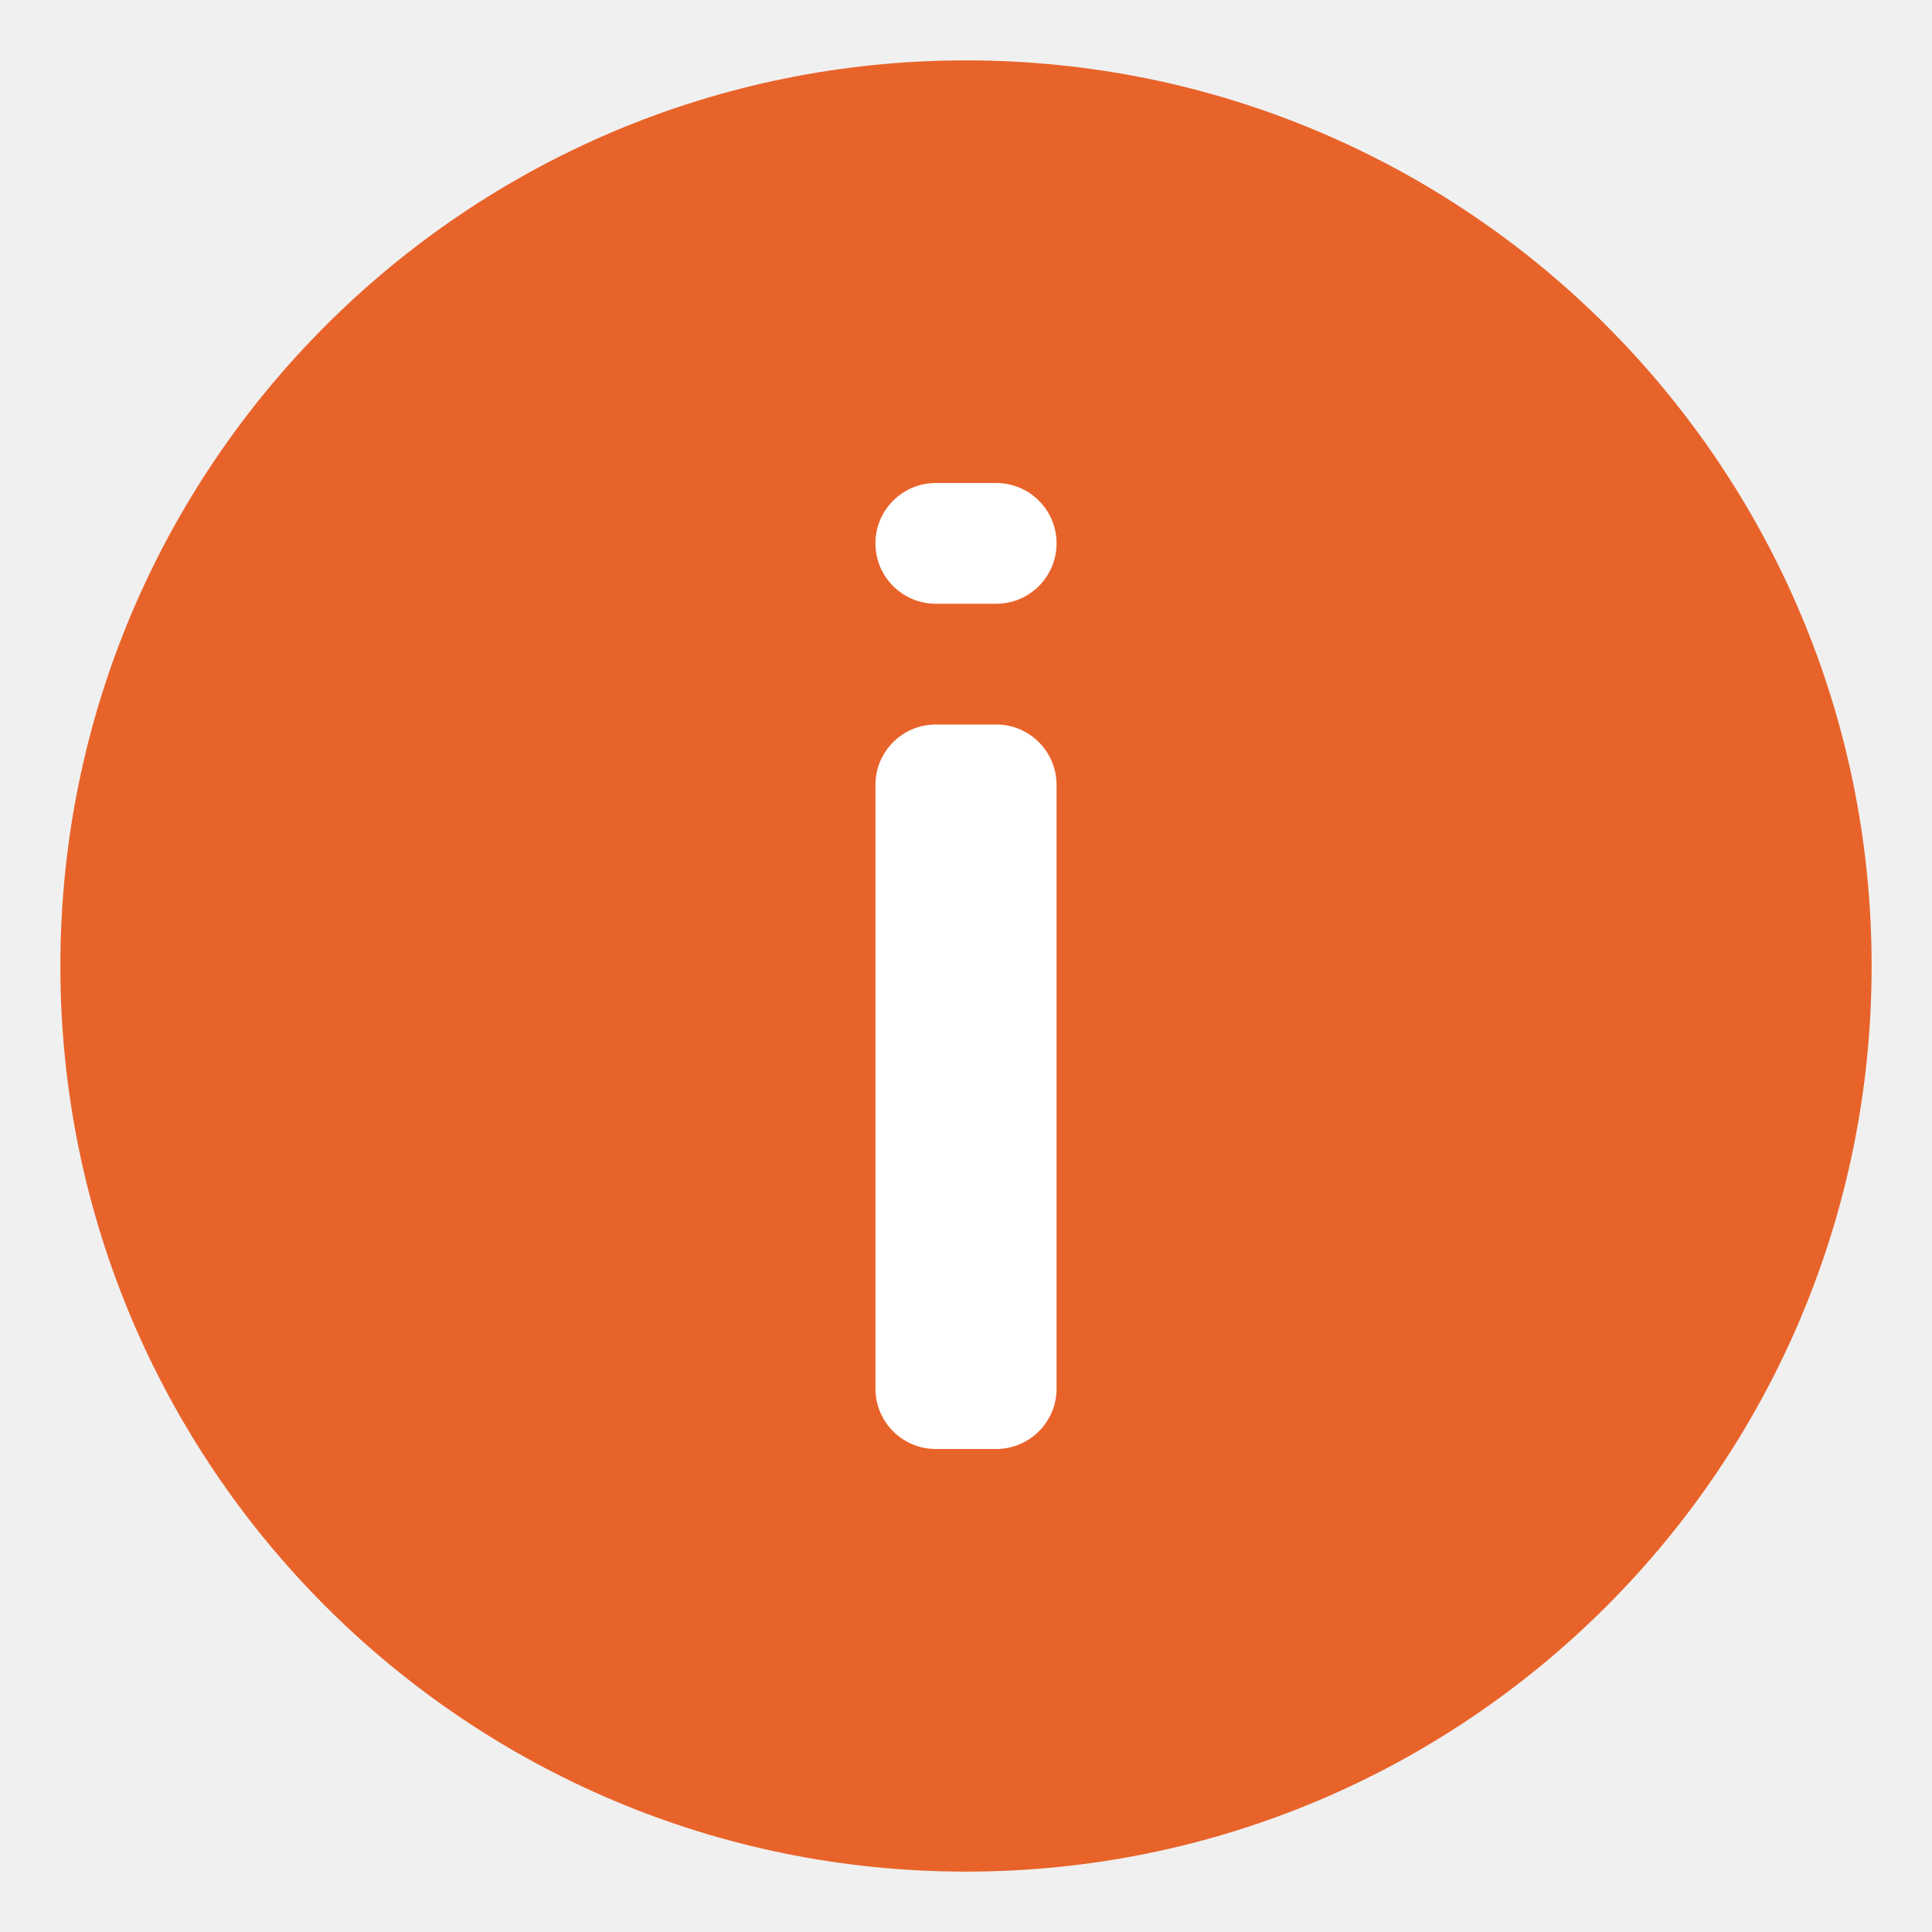
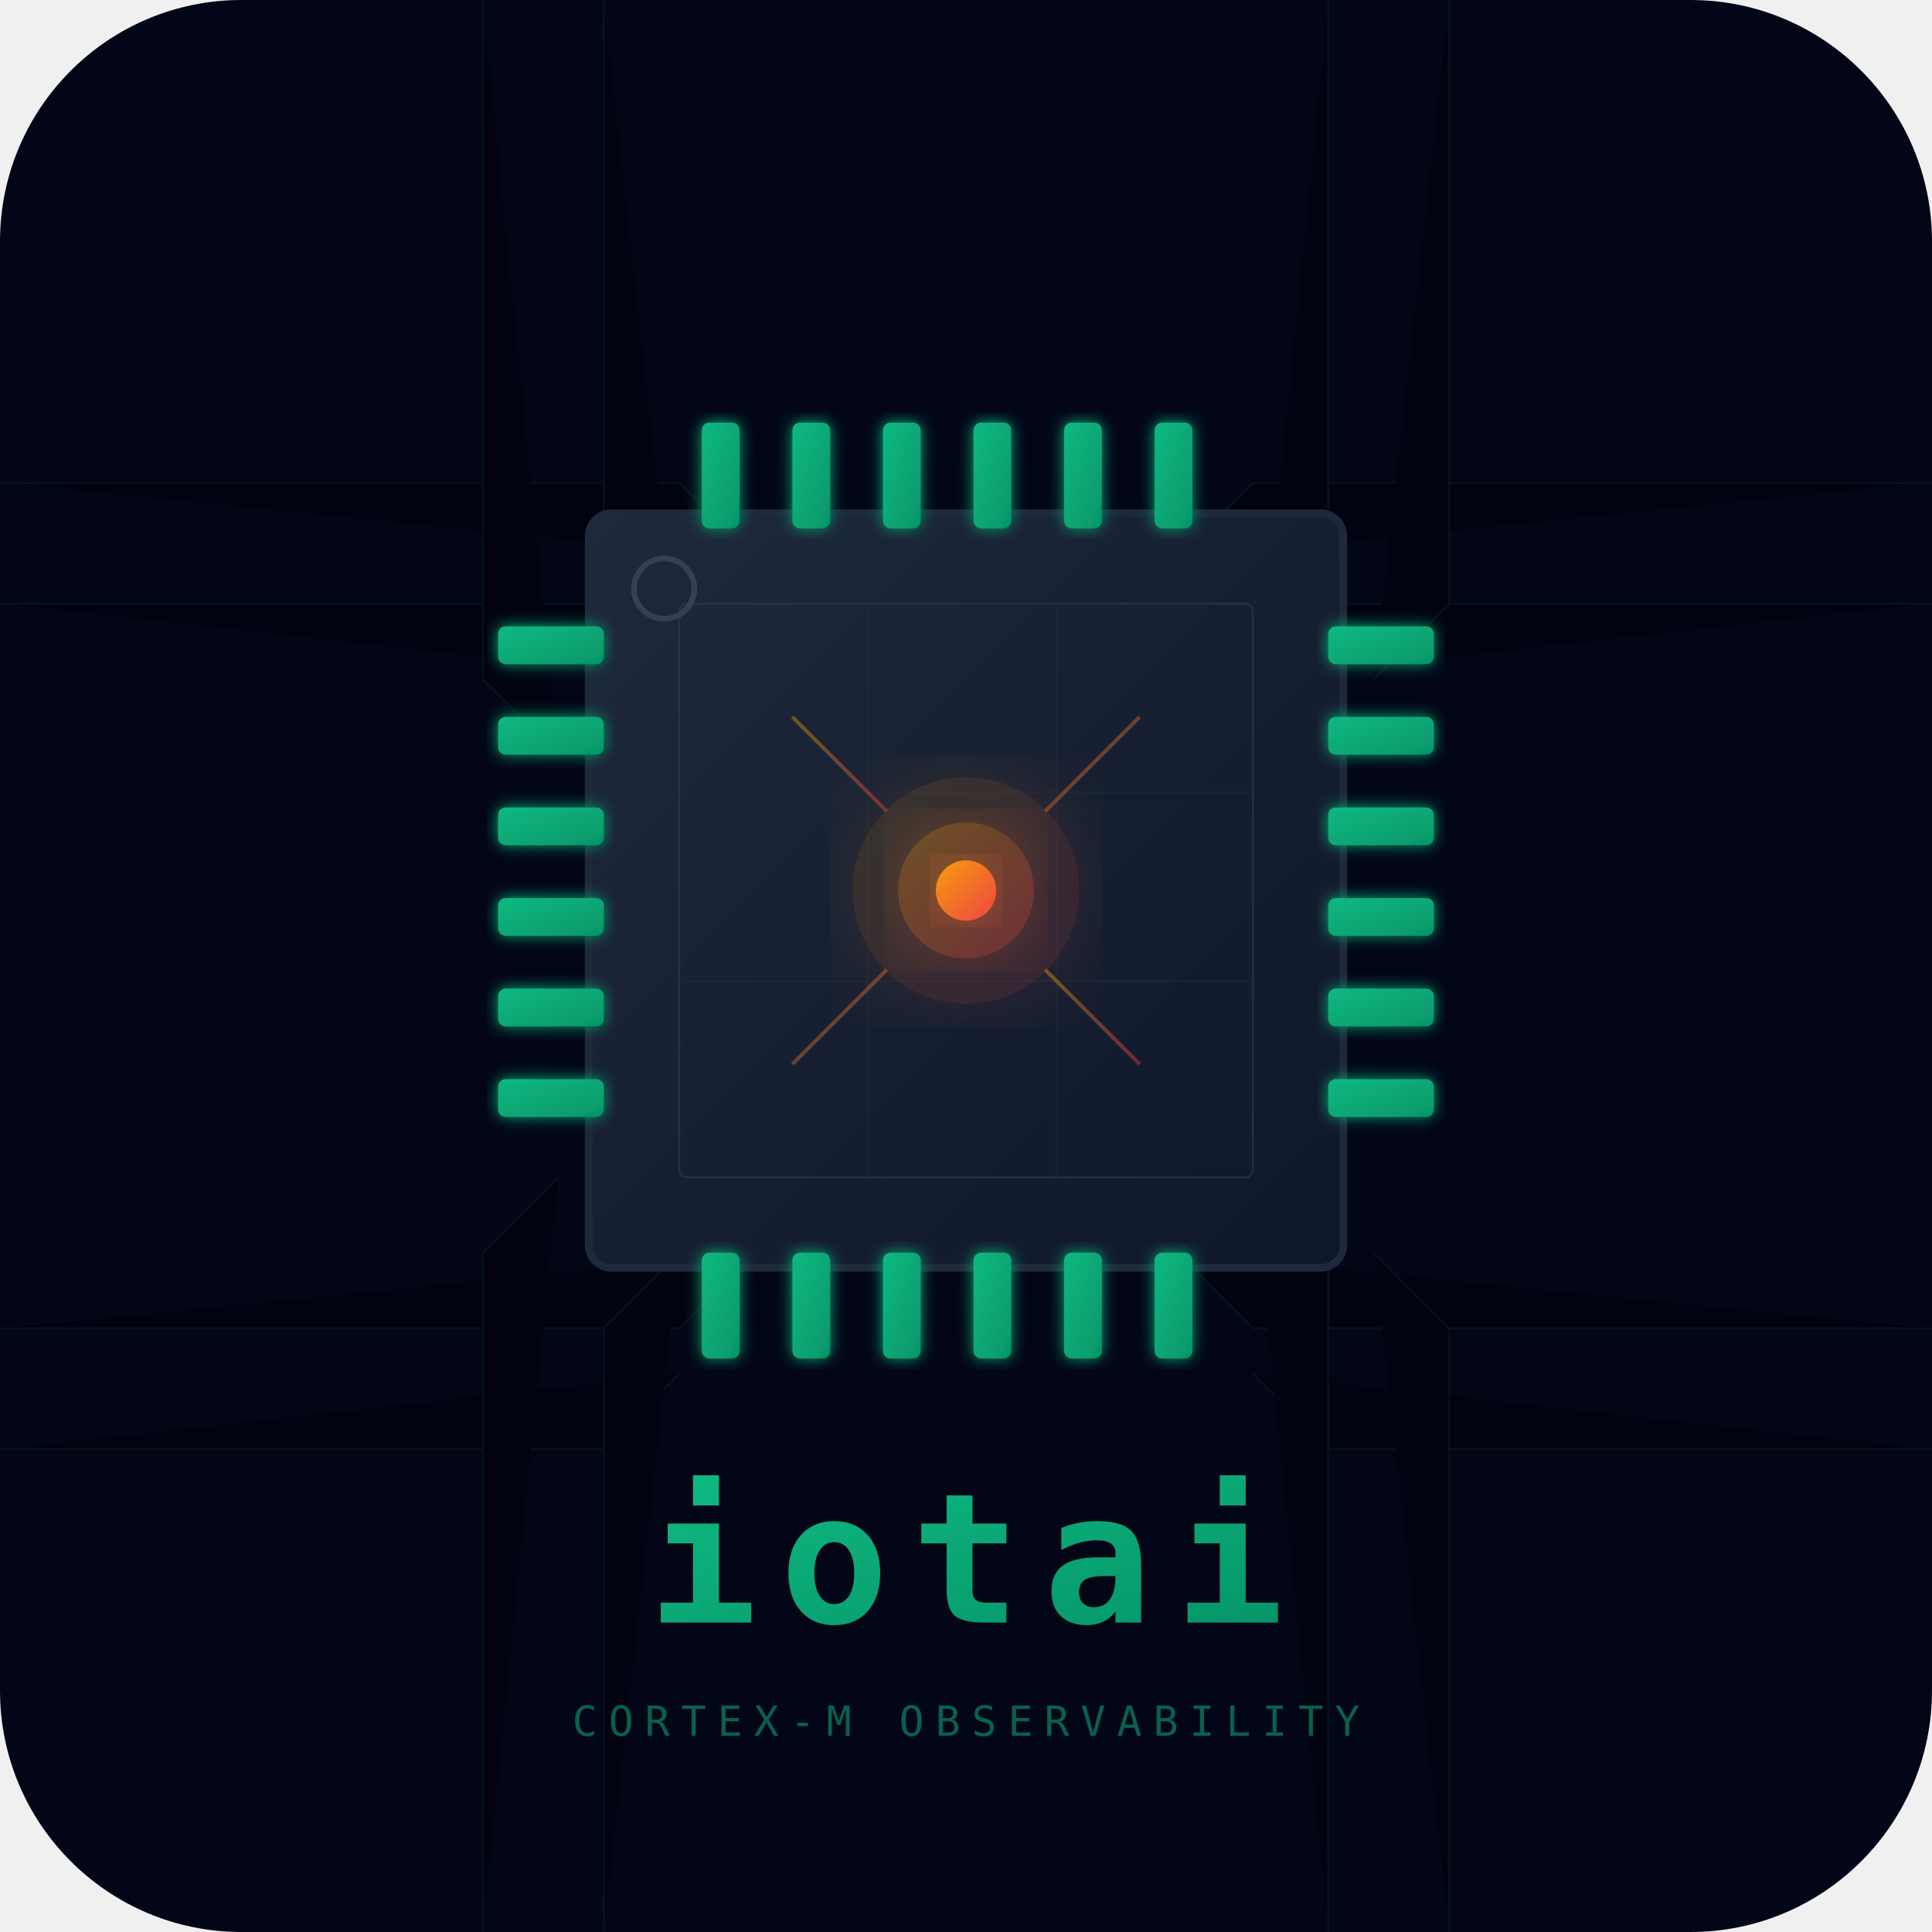
- <svg xmlns="http://www.w3.org/2000/svg" viewBox="0 0 64 64" width="64" height="64">
-   <circle cx="32" cy="32" r="30" fill="#e8632a" />
-   <rect x="29" y="16" width="6" height="4" rx="2" fill="#fff" />
-   <rect x="29" y="24" width="6" height="24" rx="2" fill="#fff" />
+ <svg xmlns="http://www.w3.org/2000/svg" viewBox="0 0 512 512" width="512" height="512">
+   <defs>
+     <linearGradient id="chipGrad" x1="0%" y1="0%" x2="100%" y2="100%">
+       <stop offset="0%" stop-color="#10B981" />
+       <stop offset="100%" stop-color="#059669" />
+     </linearGradient>
+     <linearGradient id="coreGrad" x1="0%" y1="0%" x2="100%" y2="100%">
+       <stop offset="0%" stop-color="#F59E0B" />
+       <stop offset="100%" stop-color="#EF4444" />
+     </linearGradient>
+     <linearGradient id="dieGrad" x1="0%" y1="0%" x2="100%" y2="100%">
+       <stop offset="0%" stop-color="#1E293B" />
+       <stop offset="100%" stop-color="#0F172A" />
+     </linearGradient>
+     <filter id="coreGlow3">
+       <feGaussianBlur stdDeviation="10" result="blur" />
+       <feMerge>
+         <feMergeNode in="blur" />
+         <feMergeNode in="SourceGraphic" />
+       </feMerge>
+     </filter>
+     <filter id="pinGlow">
+       <feGaussianBlur stdDeviation="2" result="blur" />
+       <feMerge>
+         <feMergeNode in="blur" />
+         <feMergeNode in="SourceGraphic" />
+       </feMerge>
+     </filter>
+   </defs>
+   <rect width="512" height="512" rx="64" fill="#020617" />
+   <g stroke="#0D3320" stroke-width="0.5" opacity="0.3">
+     <path d="M0,128 H180 L200,148" />
+     <path d="M0,160 H160 L180,180" />
+     <path d="M512,128 H332 L312,148" />
+     <path d="M512,160 H352 L332,180" />
+     <path d="M0,352 H180 L200,332" />
+     <path d="M0,384 H160 L180,364" />
+     <path d="M512,352 H332 L312,332" />
+     <path d="M512,384 H352 L332,364" />
+     <path d="M128,0 V180 L148,200" />
+     <path d="M160,0 V160 L180,180" />
+     <path d="M128,512 V332 L148,312" />
+     <path d="M160,512 V352 L180,332" />
+     <path d="M352,0 V180 L332,200" />
+     <path d="M384,0 V160 L364,180" />
+     <path d="M352,512 V332 L332,312" />
+     <path d="M384,512 V352 L364,332" />
+   </g>
+   <rect x="156" y="136" width="200" height="200" rx="6" fill="url(#dieGrad)" stroke="#1E293B" stroke-width="2" />
+   <circle cx="176" cy="156" r="8" fill="none" stroke="#334155" stroke-width="1.5" />
+   <g stroke="#1E293B" stroke-width="0.5" opacity="0.5">
+     <rect x="180" y="160" width="152" height="152" rx="2" fill="none" stroke="#334155" />
+     <line x1="180" y1="210" x2="332" y2="210" />
+     <line x1="180" y1="260" x2="332" y2="260" />
+     <line x1="230" y1="160" x2="230" y2="312" />
+     <line x1="280" y1="160" x2="280" y2="312" />
+   </g>
+   <g fill="url(#chipGrad)" filter="url(#pinGlow)">
+     <rect x="186" y="112" width="10" height="28" rx="2" />
+     <rect x="210" y="112" width="10" height="28" rx="2" />
+     <rect x="234" y="112" width="10" height="28" rx="2" />
+     <rect x="258" y="112" width="10" height="28" rx="2" />
+     <rect x="282" y="112" width="10" height="28" rx="2" />
+     <rect x="306" y="112" width="10" height="28" rx="2" />
+   </g>
+   <g fill="url(#chipGrad)" filter="url(#pinGlow)">
+     <rect x="186" y="332" width="10" height="28" rx="2" />
+     <rect x="210" y="332" width="10" height="28" rx="2" />
+     <rect x="234" y="332" width="10" height="28" rx="2" />
+     <rect x="258" y="332" width="10" height="28" rx="2" />
+     <rect x="282" y="332" width="10" height="28" rx="2" />
+     <rect x="306" y="332" width="10" height="28" rx="2" />
+   </g>
+   <g fill="url(#chipGrad)" filter="url(#pinGlow)">
+     <rect x="132" y="166" width="28" height="10" rx="2" />
+     <rect x="132" y="190" width="28" height="10" rx="2" />
+     <rect x="132" y="214" width="28" height="10" rx="2" />
+     <rect x="132" y="238" width="28" height="10" rx="2" />
+     <rect x="132" y="262" width="28" height="10" rx="2" />
+     <rect x="132" y="286" width="28" height="10" rx="2" />
+   </g>
+   <g fill="url(#chipGrad)" filter="url(#pinGlow)">
+     <rect x="352" y="166" width="28" height="10" rx="2" />
+     <rect x="352" y="190" width="28" height="10" rx="2" />
+     <rect x="352" y="214" width="28" height="10" rx="2" />
+     <rect x="352" y="238" width="28" height="10" rx="2" />
+     <rect x="352" y="262" width="28" height="10" rx="2" />
+     <rect x="352" y="286" width="28" height="10" rx="2" />
+   </g>
+   <circle cx="256" cy="236" r="30" fill="url(#coreGrad)" opacity="0.15" filter="url(#coreGlow3)" />
+   <circle cx="256" cy="236" r="18" fill="url(#coreGrad)" opacity="0.3" filter="url(#coreGlow3)" />
+   <circle cx="256" cy="236" r="8" fill="url(#coreGrad)" filter="url(#coreGlow3)" />
+   <g stroke="url(#coreGrad)" stroke-width="1" opacity="0.4">
+     <line x1="256" y1="206" x2="256" y2="170" />
+     <line x1="256" y1="266" x2="256" y2="302" />
+     <line x1="226" y1="236" x2="190" y2="236" />
+     <line x1="286" y1="236" x2="322" y2="236" />
+     <line x1="235" y1="215" x2="210" y2="190" />
+     <line x1="277" y1="257" x2="302" y2="282" />
+     <line x1="277" y1="215" x2="302" y2="190" />
+     <line x1="235" y1="257" x2="210" y2="282" />
+   </g>
+   <text x="256" y="430" text-anchor="middle" font-family="'SF Mono', 'Fira Code', 'JetBrains Mono', monospace" font-size="48" font-weight="700" letter-spacing="6" fill="url(#chipGrad)">
+     iotai
+   </text>
+   <text x="256" y="460" text-anchor="middle" font-family="'SF Mono', 'Fira Code', monospace" font-size="11" letter-spacing="3" fill="#10B981" opacity="0.5">
+     CORTEX-M OBSERVABILITY
+   </text>
</svg>
